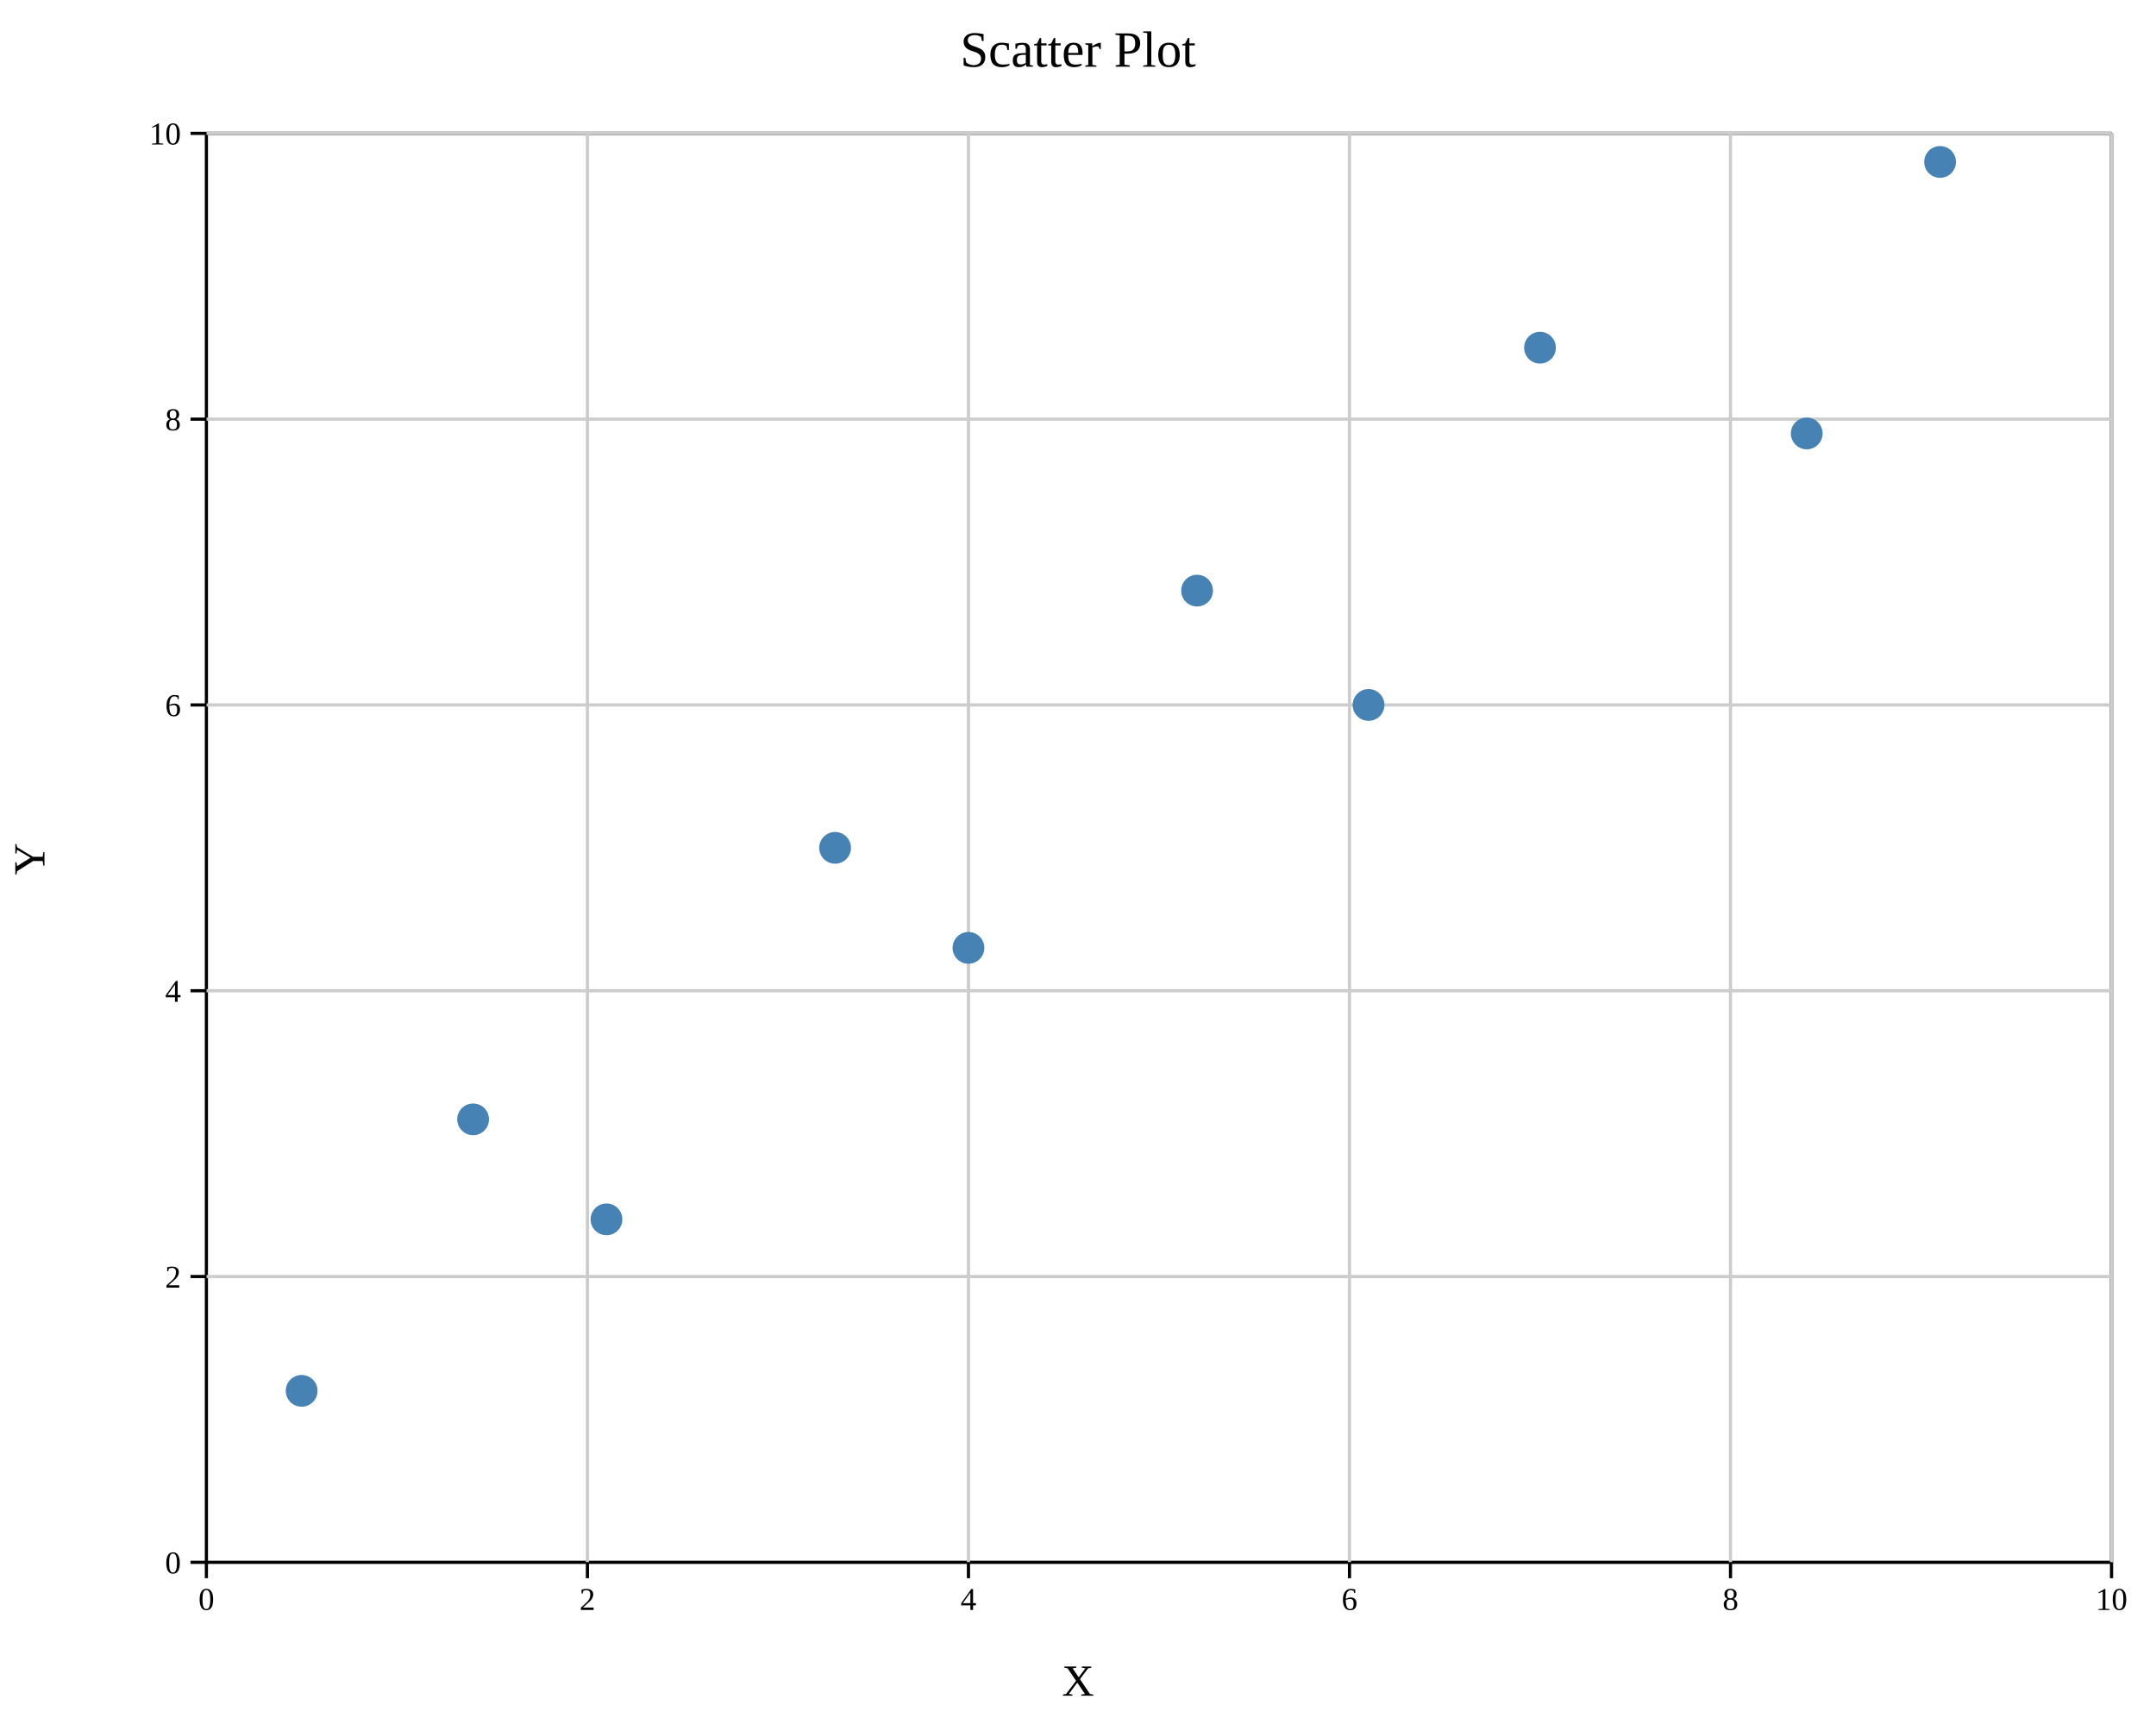
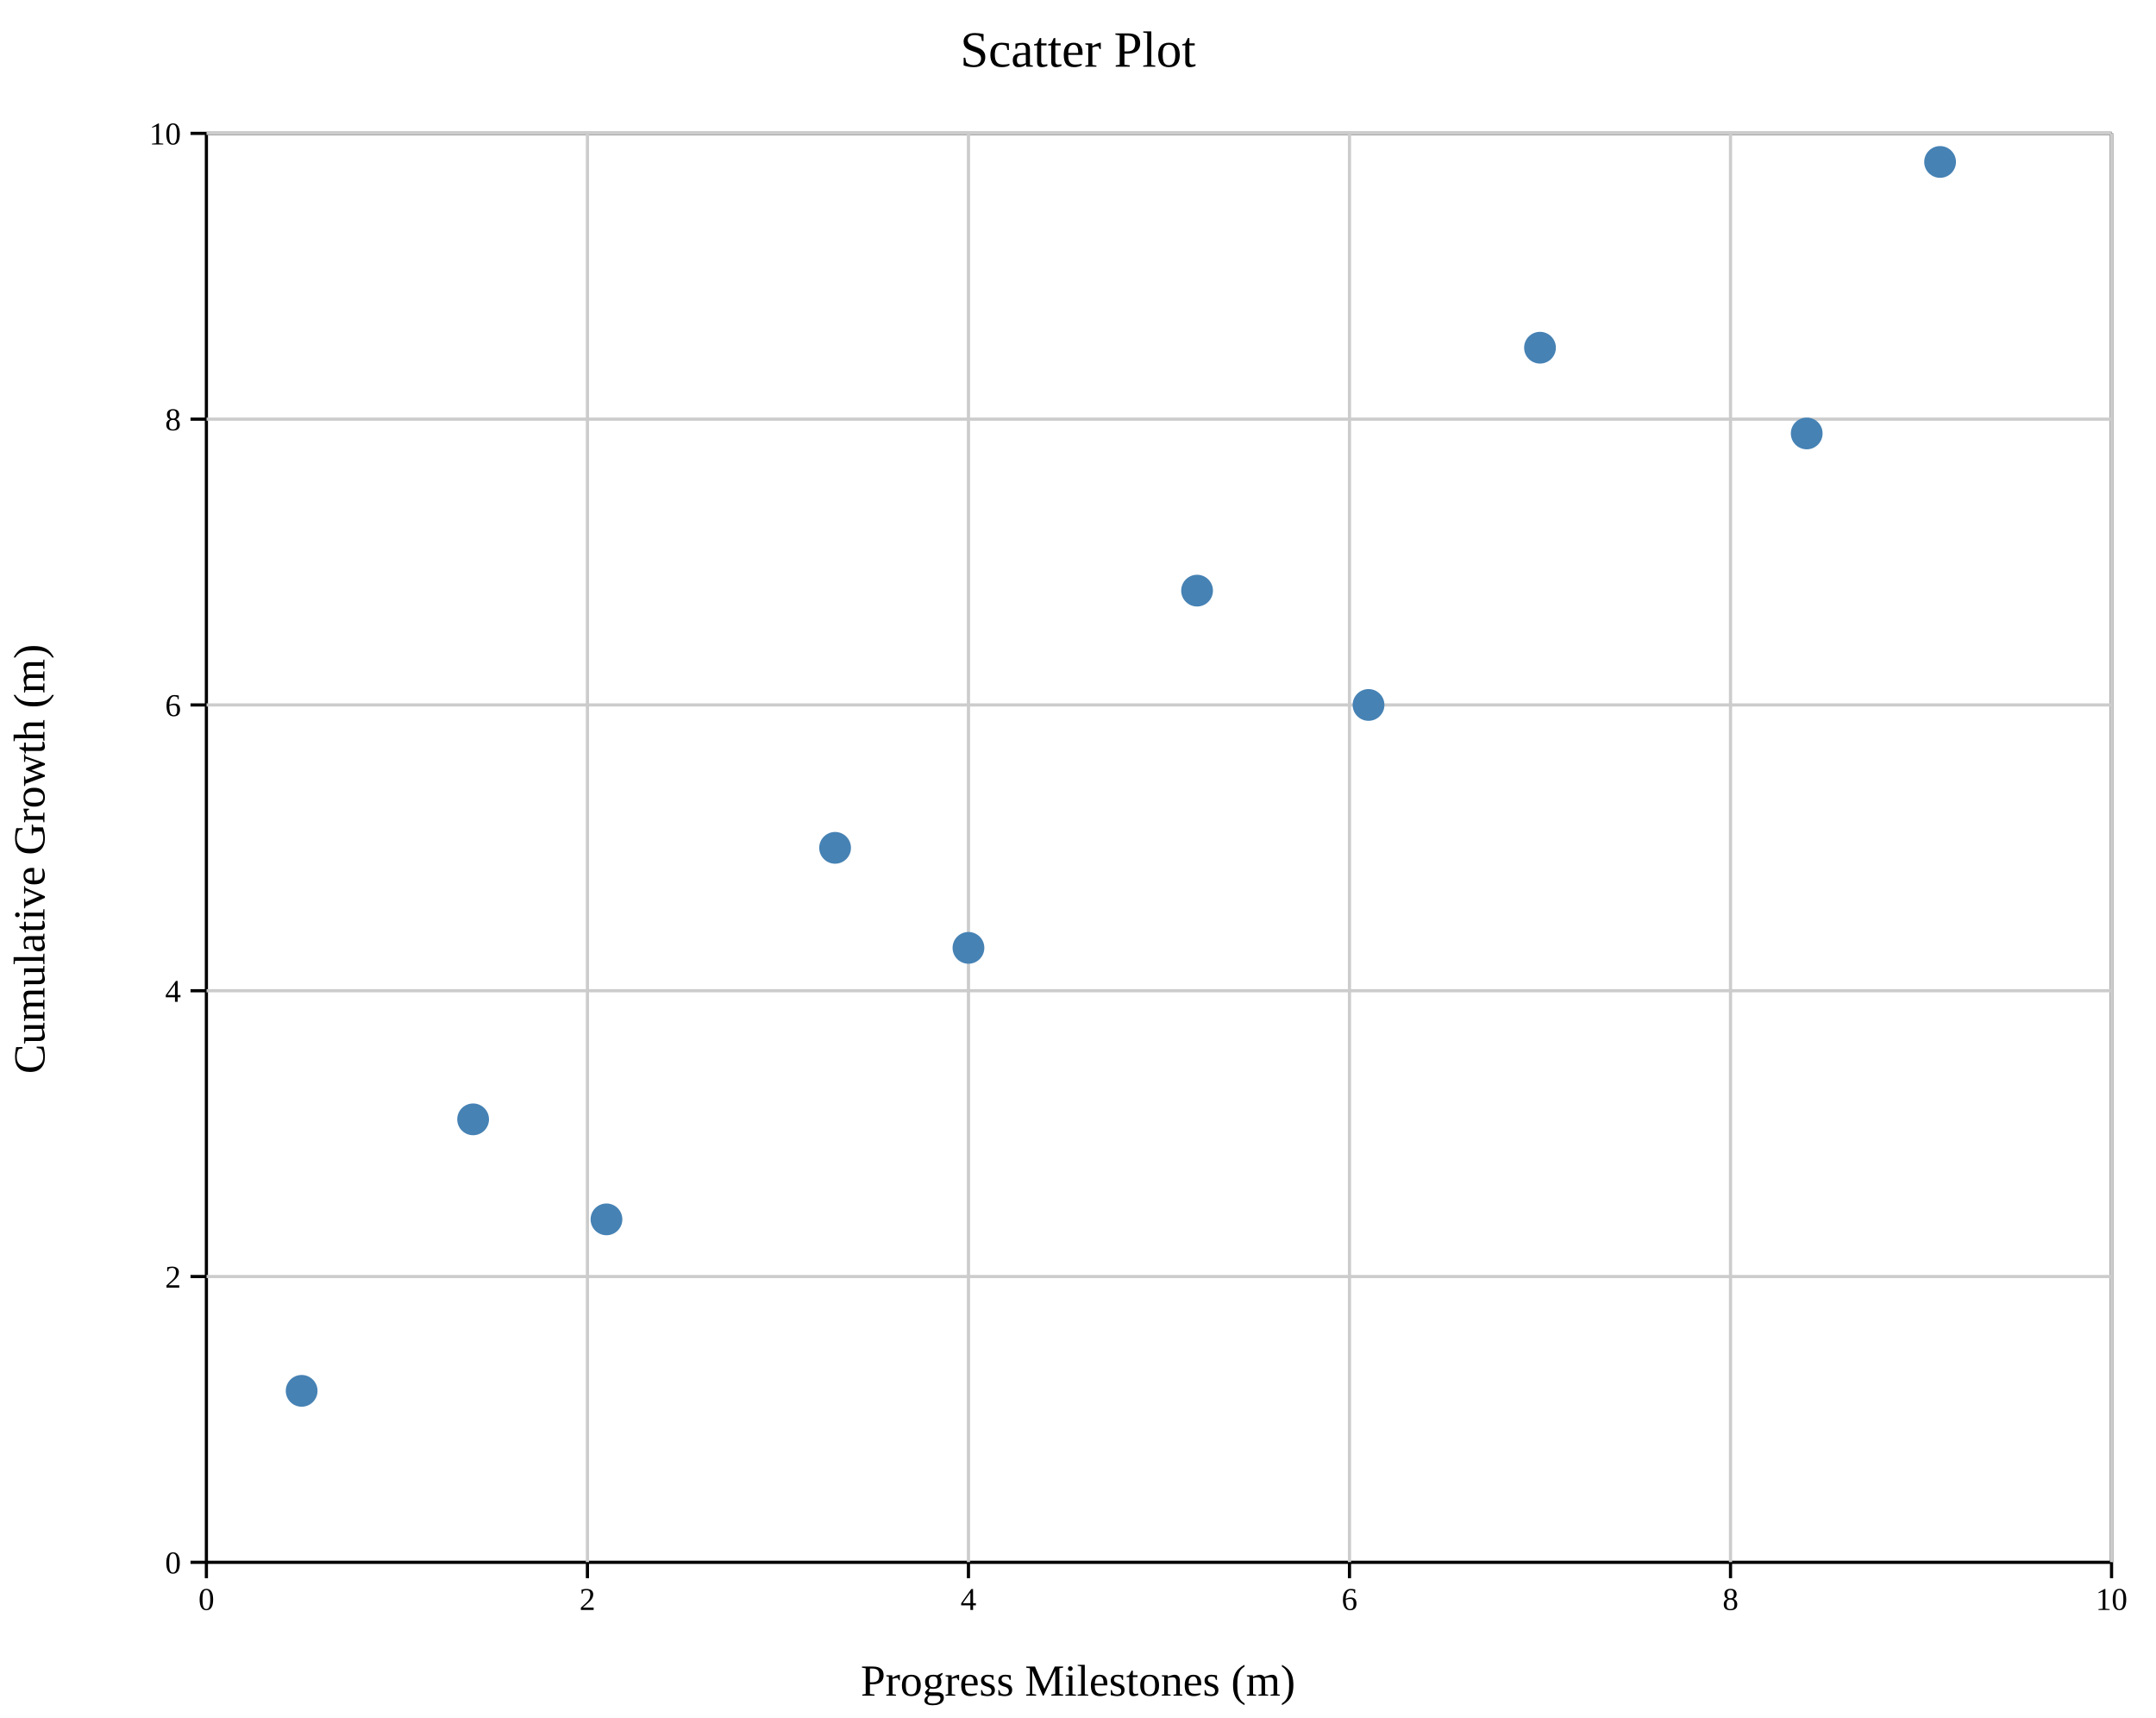
<svg xmlns="http://www.w3.org/2000/svg" width="679" height="541" fill="black">
  <rect width="100%" height="100%" fill="white" />
  <line x1="65" y1="492" x2="665" y2="492" stroke="black" stroke-width="1" />
  <line x1="65" y1="42" x2="65" y2="492" stroke="black" stroke-width="1" />
  <line x1="65" y1="42" x2="665" y2="42" stroke="black" stroke-width="1" />
  <line x1="665" y1="42" x2="665" y2="492" stroke="black" stroke-width="1" />
  <line x1="185" y1="42" x2="185" y2="492" stroke="#ccc" stroke-width="1" />
  <line x1="305" y1="42" x2="305" y2="492" stroke="#ccc" stroke-width="1" />
  <line x1="425" y1="42" x2="425" y2="492" stroke="#ccc" stroke-width="1" />
  <line x1="545" y1="42" x2="545" y2="492" stroke="#ccc" stroke-width="1" />
  <line x1="665" y1="42" x2="665" y2="492" stroke="#ccc" stroke-width="1" />
  <line x1="65" y1="402" x2="665" y2="402" stroke="#ccc" stroke-width="1" />
  <line x1="65" y1="312" x2="665" y2="312" stroke="#ccc" stroke-width="1" />
  <line x1="65" y1="222" x2="665" y2="222" stroke="#ccc" stroke-width="1" />
  <line x1="65" y1="132" x2="665" y2="132" stroke="#ccc" stroke-width="1" />
  <line x1="65" y1="42" x2="665" y2="42" stroke="#ccc" stroke-width="1" />
  <line x1="65" y1="492" x2="65" y2="497" stroke="black" stroke-width="1" />
  <text x="65" y="507" font-size="10" text-anchor="middle">0</text>
  <line x1="185" y1="492" x2="185" y2="497" stroke="black" stroke-width="1" />
  <text x="185" y="507" font-size="10" text-anchor="middle">2</text>
  <line x1="305" y1="492" x2="305" y2="497" stroke="black" stroke-width="1" />
  <text x="305" y="507" font-size="10" text-anchor="middle">4</text>
  <line x1="425" y1="492" x2="425" y2="497" stroke="black" stroke-width="1" />
  <text x="425" y="507" font-size="10" text-anchor="middle">6</text>
  <line x1="545" y1="492" x2="545" y2="497" stroke="black" stroke-width="1" />
  <text x="545" y="507" font-size="10" text-anchor="middle">8</text>
  <line x1="665" y1="492" x2="665" y2="497" stroke="black" stroke-width="1" />
  <text x="665" y="507" font-size="10" text-anchor="middle">10</text>
  <line x1="60" y1="492" x2="65" y2="492" stroke="black" stroke-width="1" />
  <text x="57" y="495.5" font-size="10" text-anchor="end">0</text>
  <line x1="60" y1="402" x2="65" y2="402" stroke="black" stroke-width="1" />
  <text x="57" y="405.5" font-size="10" text-anchor="end">2</text>
  <line x1="60" y1="312" x2="65" y2="312" stroke="black" stroke-width="1" />
  <text x="57" y="315.5" font-size="10" text-anchor="end">4</text>
  <line x1="60" y1="222" x2="65" y2="222" stroke="black" stroke-width="1" />
  <text x="57" y="225.5" font-size="10" text-anchor="end">6</text>
  <line x1="60" y1="132" x2="65" y2="132" stroke="black" stroke-width="1" />
  <text x="57" y="135.5" font-size="10" text-anchor="end">8</text>
  <line x1="60" y1="42" x2="65" y2="42" stroke="black" stroke-width="1" />
  <text x="57" y="45.5" font-size="10" text-anchor="end">10</text>
-   <text x="339.5" y="534" font-size="14" text-anchor="middle">X</text>
-   <text x="14" y="270.5" font-size="14" text-anchor="middle" transform="rotate(-90,14,270.5)">Y</text>
+   <text x="339.5" y="534" font-size="14" text-anchor="middle">Progress Milestones (m)</text>
+   <text x="14" y="270.5" font-size="14" text-anchor="middle" transform="rotate(-90,14,270.5)">Cumulative Growth (m)</text>
  <text x="339.5" y="21" font-size="16" text-anchor="middle">Scatter Plot</text>
  <circle cx="95" cy="438" r="5" fill="steelblue" />
  <circle cx="149" cy="352.5" r="5" fill="steelblue" />
  <circle cx="191" cy="384" r="5" fill="steelblue" />
  <circle cx="263" cy="267" r="5" fill="steelblue" />
  <circle cx="305" cy="298.5" r="5" fill="steelblue" />
  <circle cx="377" cy="186" r="5" fill="steelblue" />
  <circle cx="431" cy="222" r="5" fill="steelblue" />
  <circle cx="485" cy="109.5" r="5" fill="steelblue" />
  <circle cx="569" cy="136.5" r="5" fill="steelblue" />
  <circle cx="611" cy="51" r="5" fill="steelblue" />
</svg>
